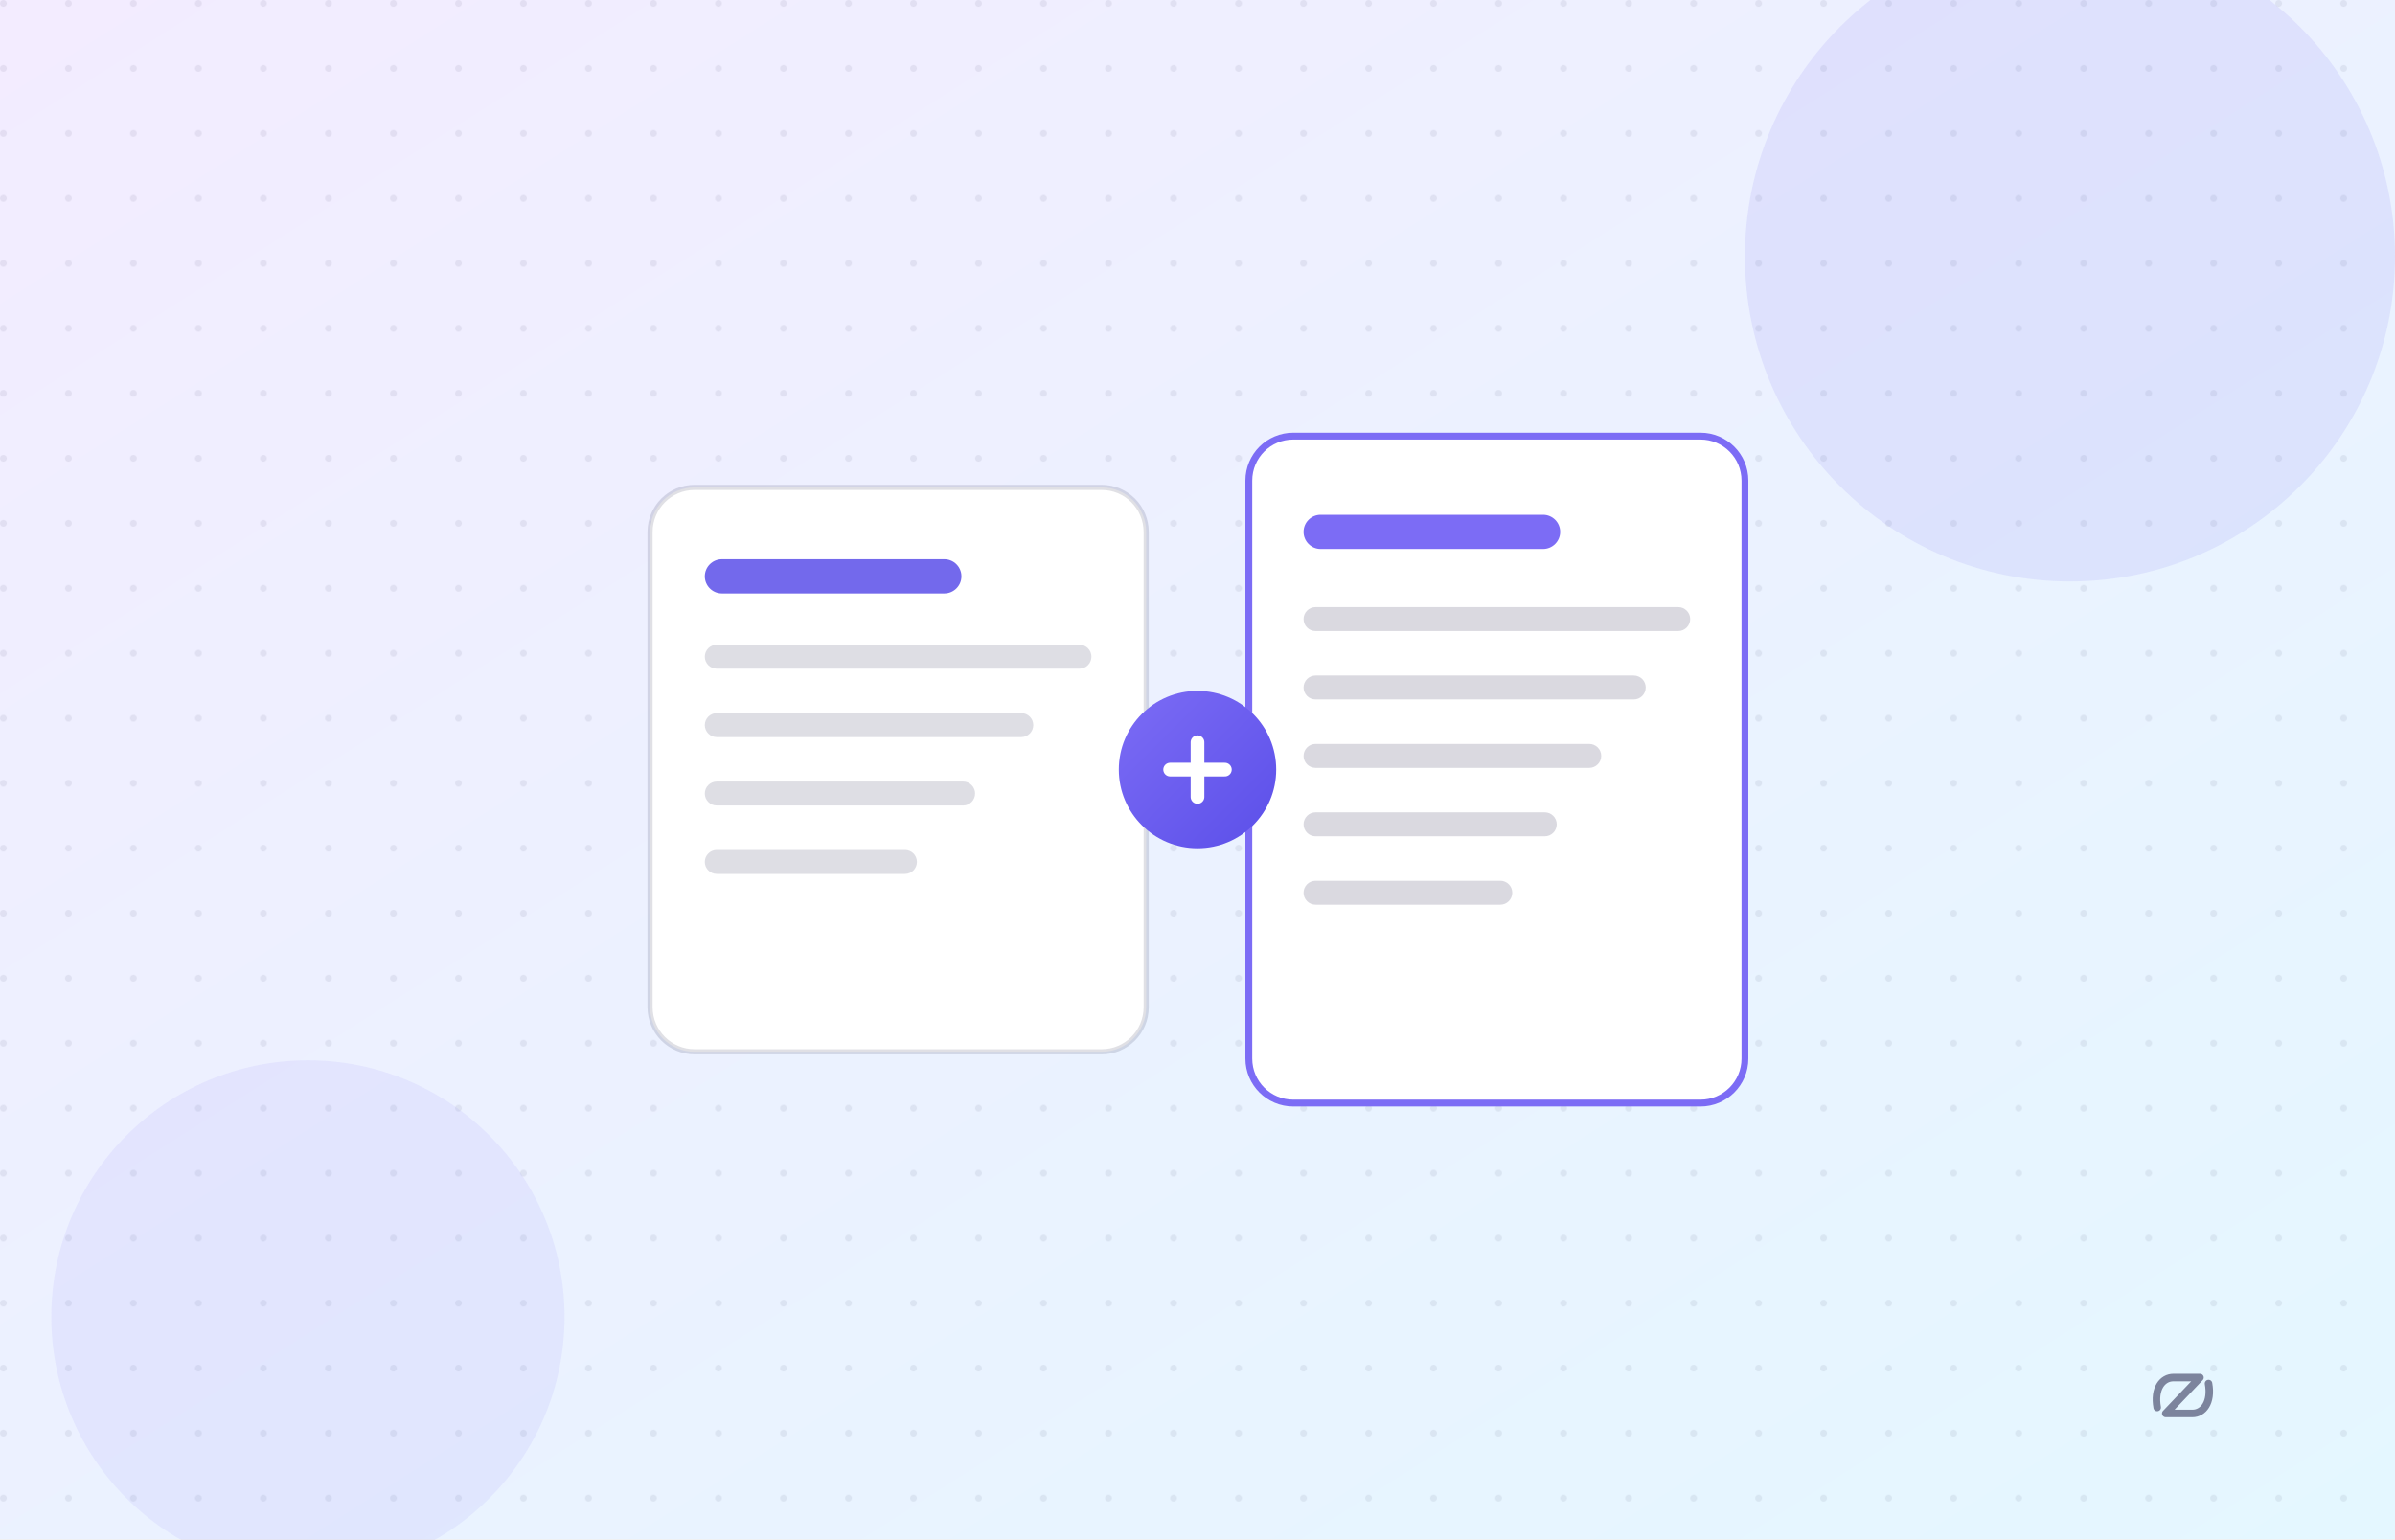
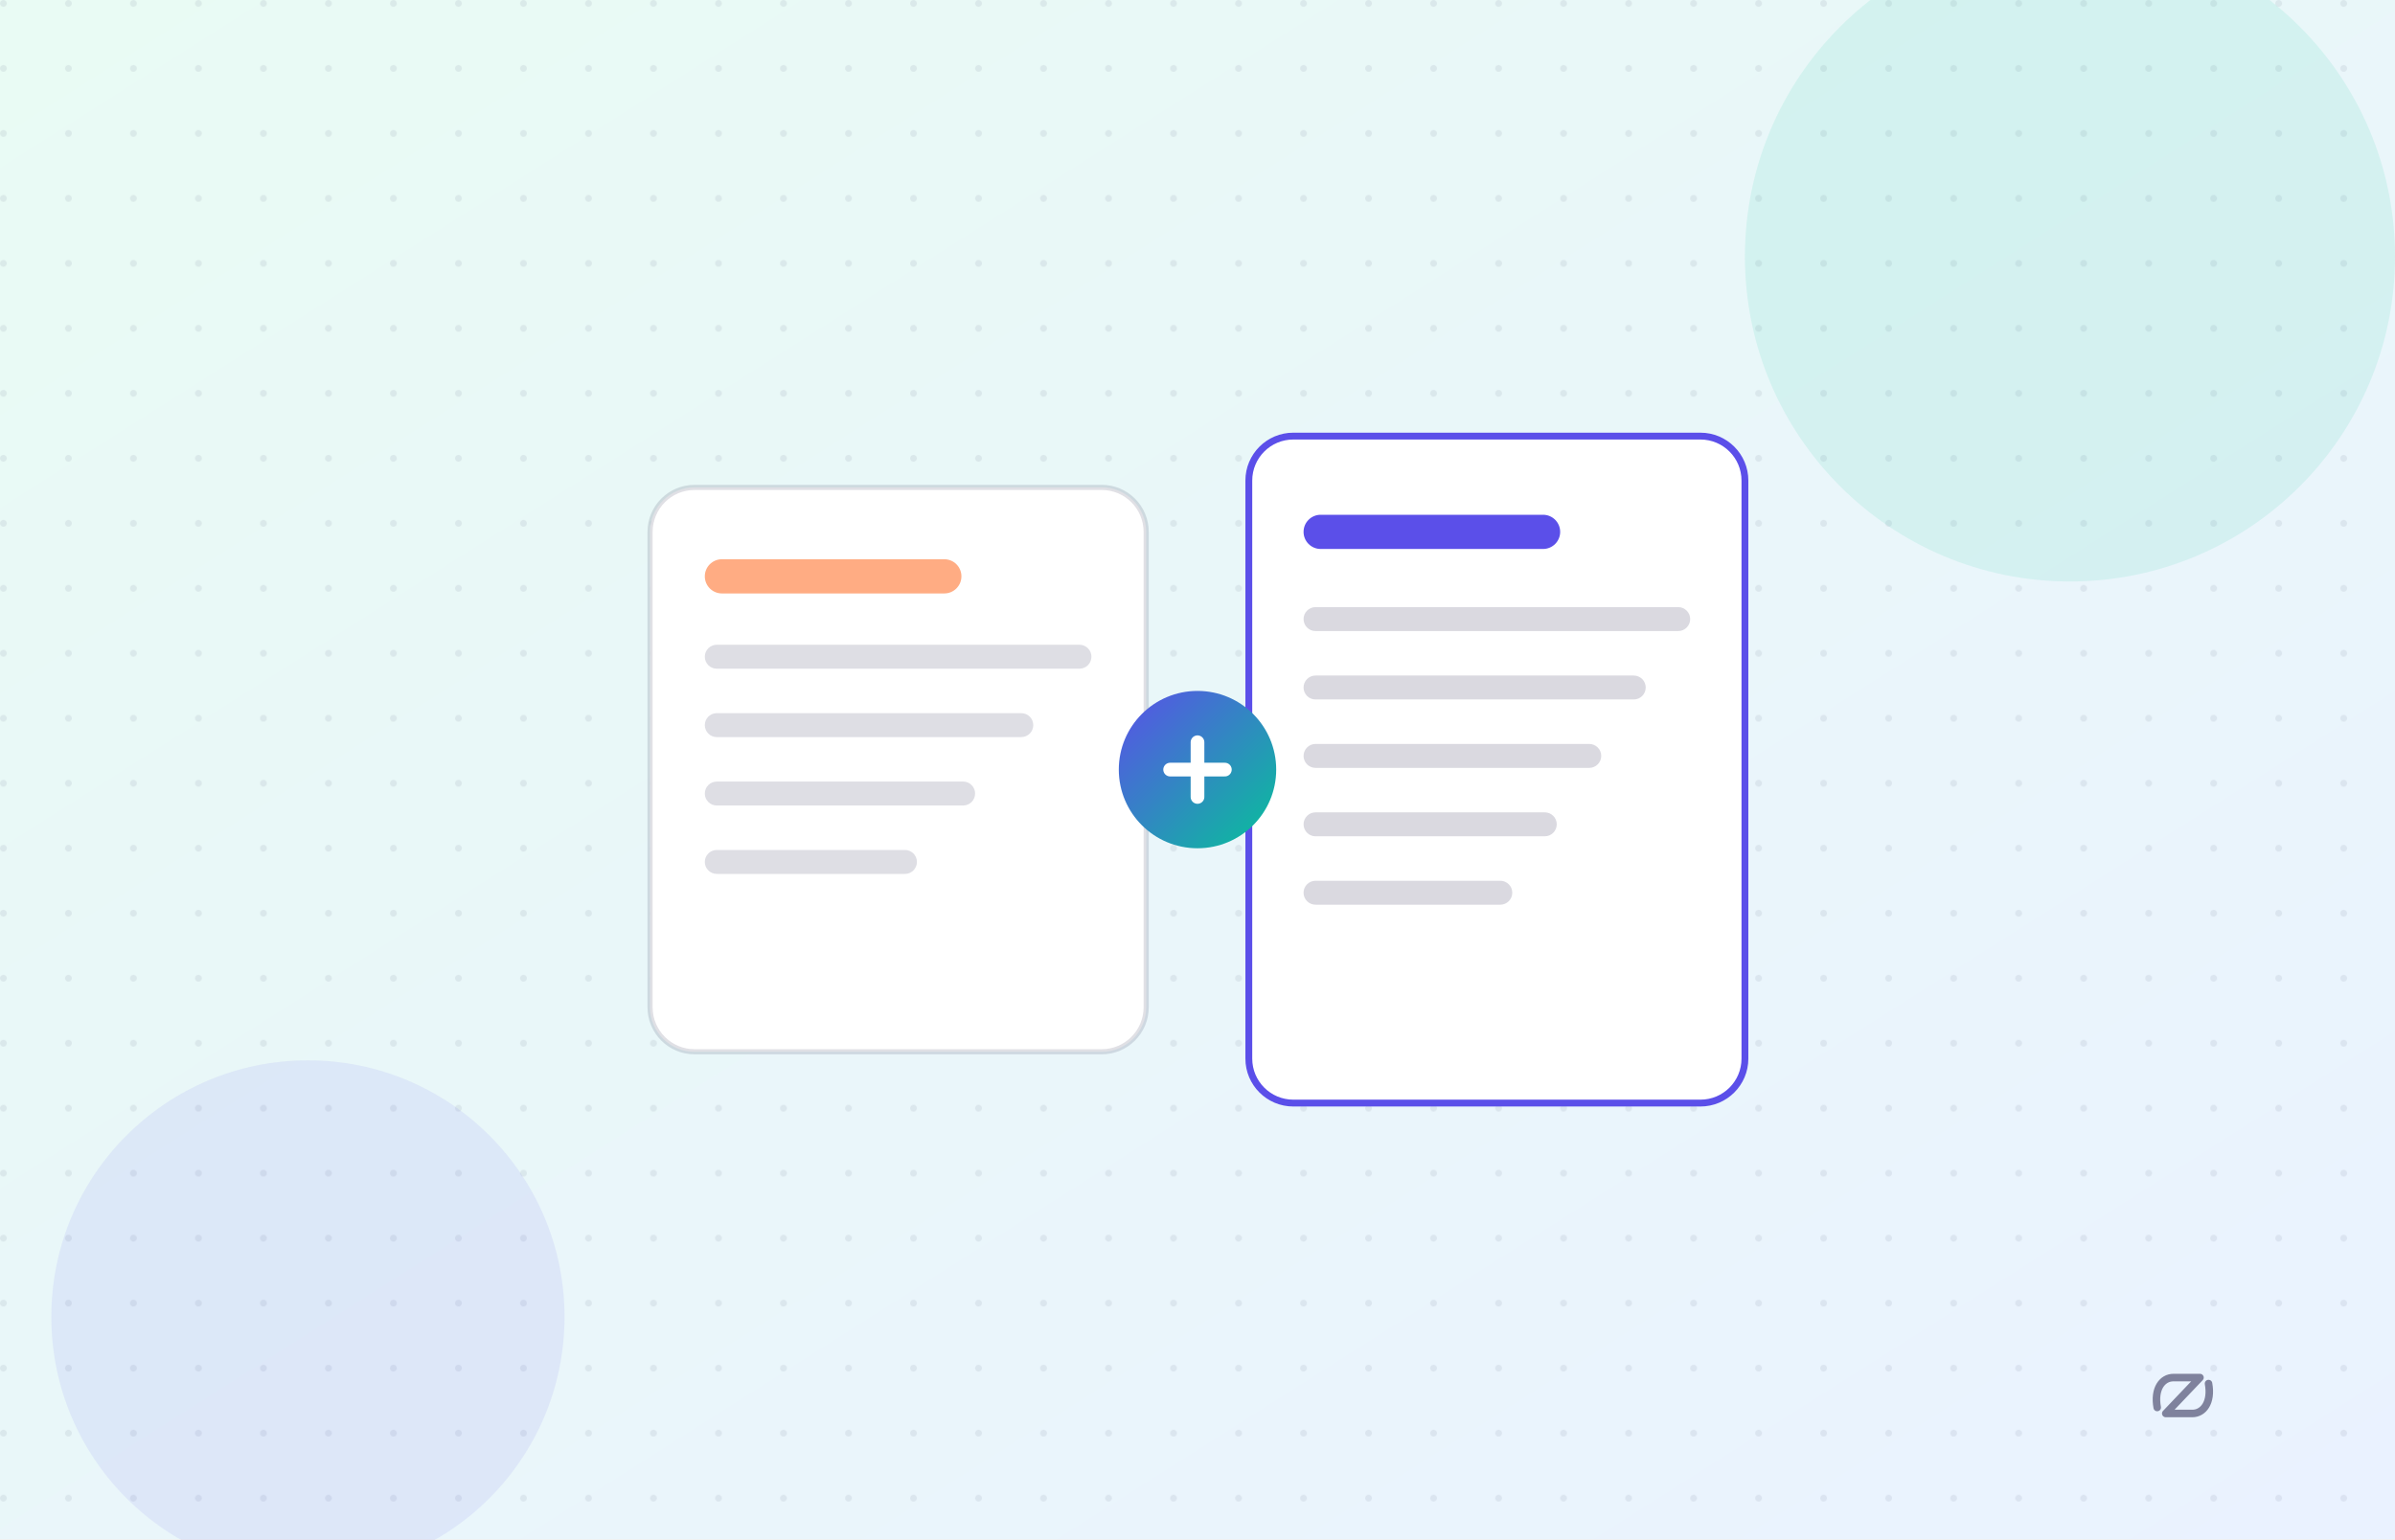
<svg xmlns="http://www.w3.org/2000/svg" viewBox="0 0 1400 900" width="1400" height="900" role="img">
  <defs>
    <linearGradient id="bg" x1="0" y1="0" x2="1" y2="1">
-       <stop offset="0" stop-color="#F3ECFF" />
-       <stop offset="1" stop-color="#E4F7FF" />
+       <stop offset="0" stop-color="#E9FBF4" />
+       <stop offset="1" stop-color="#EAF2FF" />
    </linearGradient>
    <linearGradient id="g1" x1="0" y1="0" x2="1" y2="1">
-       <stop offset="0" stop-color="#7C6CF5" />
-       <stop offset="1" stop-color="#5B4FE9" />
+       <stop offset="0" stop-color="#5B4FE9" />
+       <stop offset="1" stop-color="#06C299" />
    </linearGradient>
    <pattern id="dots" width="38" height="38" patternUnits="userSpaceOnUse">
      <circle cx="2" cy="2" r="2" fill="#14123B" opacity=".07" />
    </pattern>
  </defs>
  <rect width="1400" height="900" fill="url(#bg)" />
  <rect width="1400" height="900" fill="url(#dots)" />
-   <circle cx="1210" cy="150" r="190" fill="#5B4FE9" opacity=".10" />
-   <circle cx="180" cy="770" r="150" fill="#7C6CF5" opacity=".09" />
+   <circle cx="1210" cy="150" r="190" fill="#06C299" opacity=".10" />
+   <circle cx="180" cy="770" r="150" fill="#5B4FE9" opacity=".09" />
  <g transform="translate(350 215)">
    <rect x="30" y="70" width="290" height="330" rx="26" fill="#fff" stroke="rgba(20,18,59,0.13)" stroke-width="3" />
-     <rect x="62" y="112" width="150" height="20" rx="10" fill="#5B4FE9" opacity=".85" />
+     <rect x="62" y="112" width="150" height="20" rx="10" fill="#FF9E6D" opacity=".85" />
    <rect x="62" y="162" width="226" height="14" rx="7" fill="rgba(20,18,59,0.14)" />
    <rect x="62" y="202" width="192" height="14" rx="7" fill="rgba(20,18,59,0.14)" />
    <rect x="62" y="242" width="158" height="14" rx="7" fill="rgba(20,18,59,0.14)" />
    <rect x="62" y="282" width="124" height="14" rx="7" fill="rgba(20,18,59,0.14)" />
-     <rect x="380" y="40" width="290" height="390" rx="26" fill="#fff" stroke="#7C6CF5" stroke-width="4" />
-     <rect x="412" y="86" width="150" height="20" rx="10" fill="#7C6CF5" />
+     <rect x="380" y="40" width="290" height="390" rx="26" fill="#fff" stroke="#5B4FE9" stroke-width="4" />
+     <rect x="412" y="86" width="150" height="20" rx="10" fill="#5B4FE9" />
    <rect x="412" y="140" width="226" height="14" rx="7" fill="rgba(20,18,59,0.16)" />
    <rect x="412" y="180" width="200" height="14" rx="7" fill="rgba(20,18,59,0.16)" />
    <rect x="412" y="220" width="174" height="14" rx="7" fill="rgba(20,18,59,0.16)" />
    <rect x="412" y="260" width="148" height="14" rx="7" fill="rgba(20,18,59,0.16)" />
    <rect x="412" y="300" width="122" height="14" rx="7" fill="rgba(20,18,59,0.16)" />
    <circle cx="350" cy="235" r="46" fill="url(#g1)" />
    <path d="M334 235h32M350 219v32" stroke="#fff" stroke-width="8" stroke-linecap="round" />
  </g>
  <g transform="translate(1252 792)" opacity=".5">
    <path d="M9 31C7 20 12 13.5 18.5 13.5H34L14 34.5H29.5C36 34.5 41 28 39 17" fill="none" stroke="#14123B" stroke-width="4.4" stroke-linecap="round" stroke-linejoin="round" />
  </g>
</svg>
